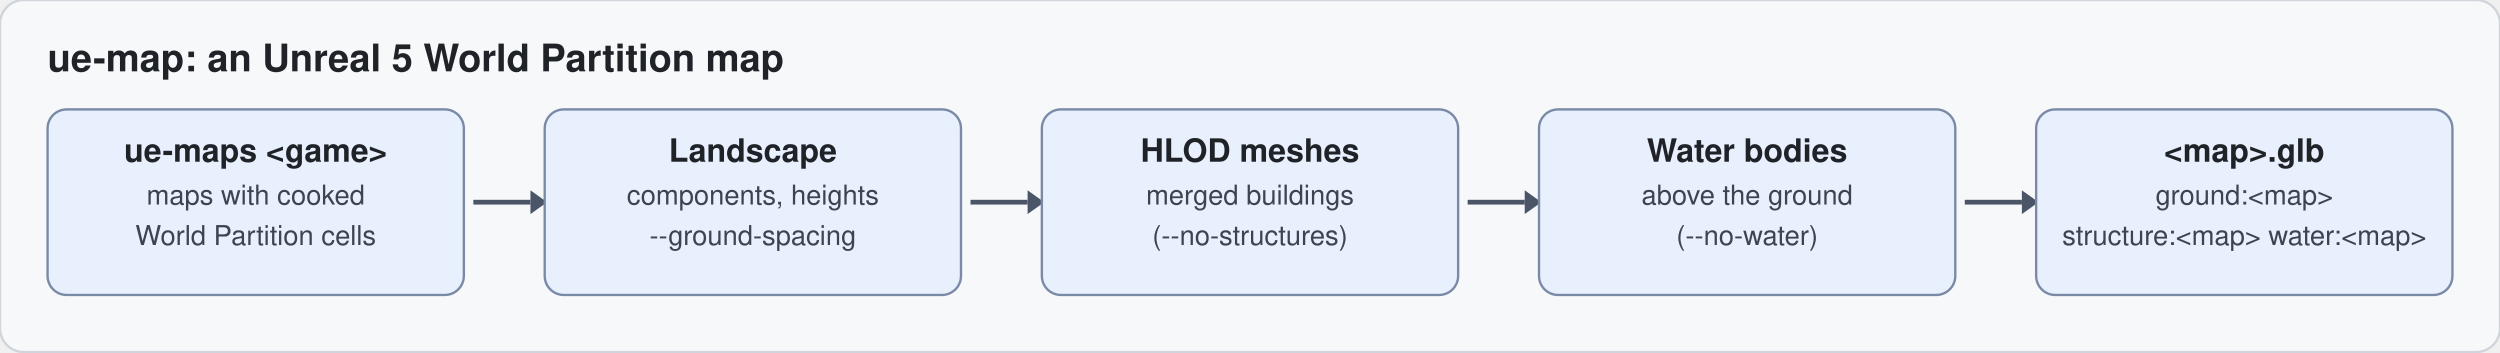
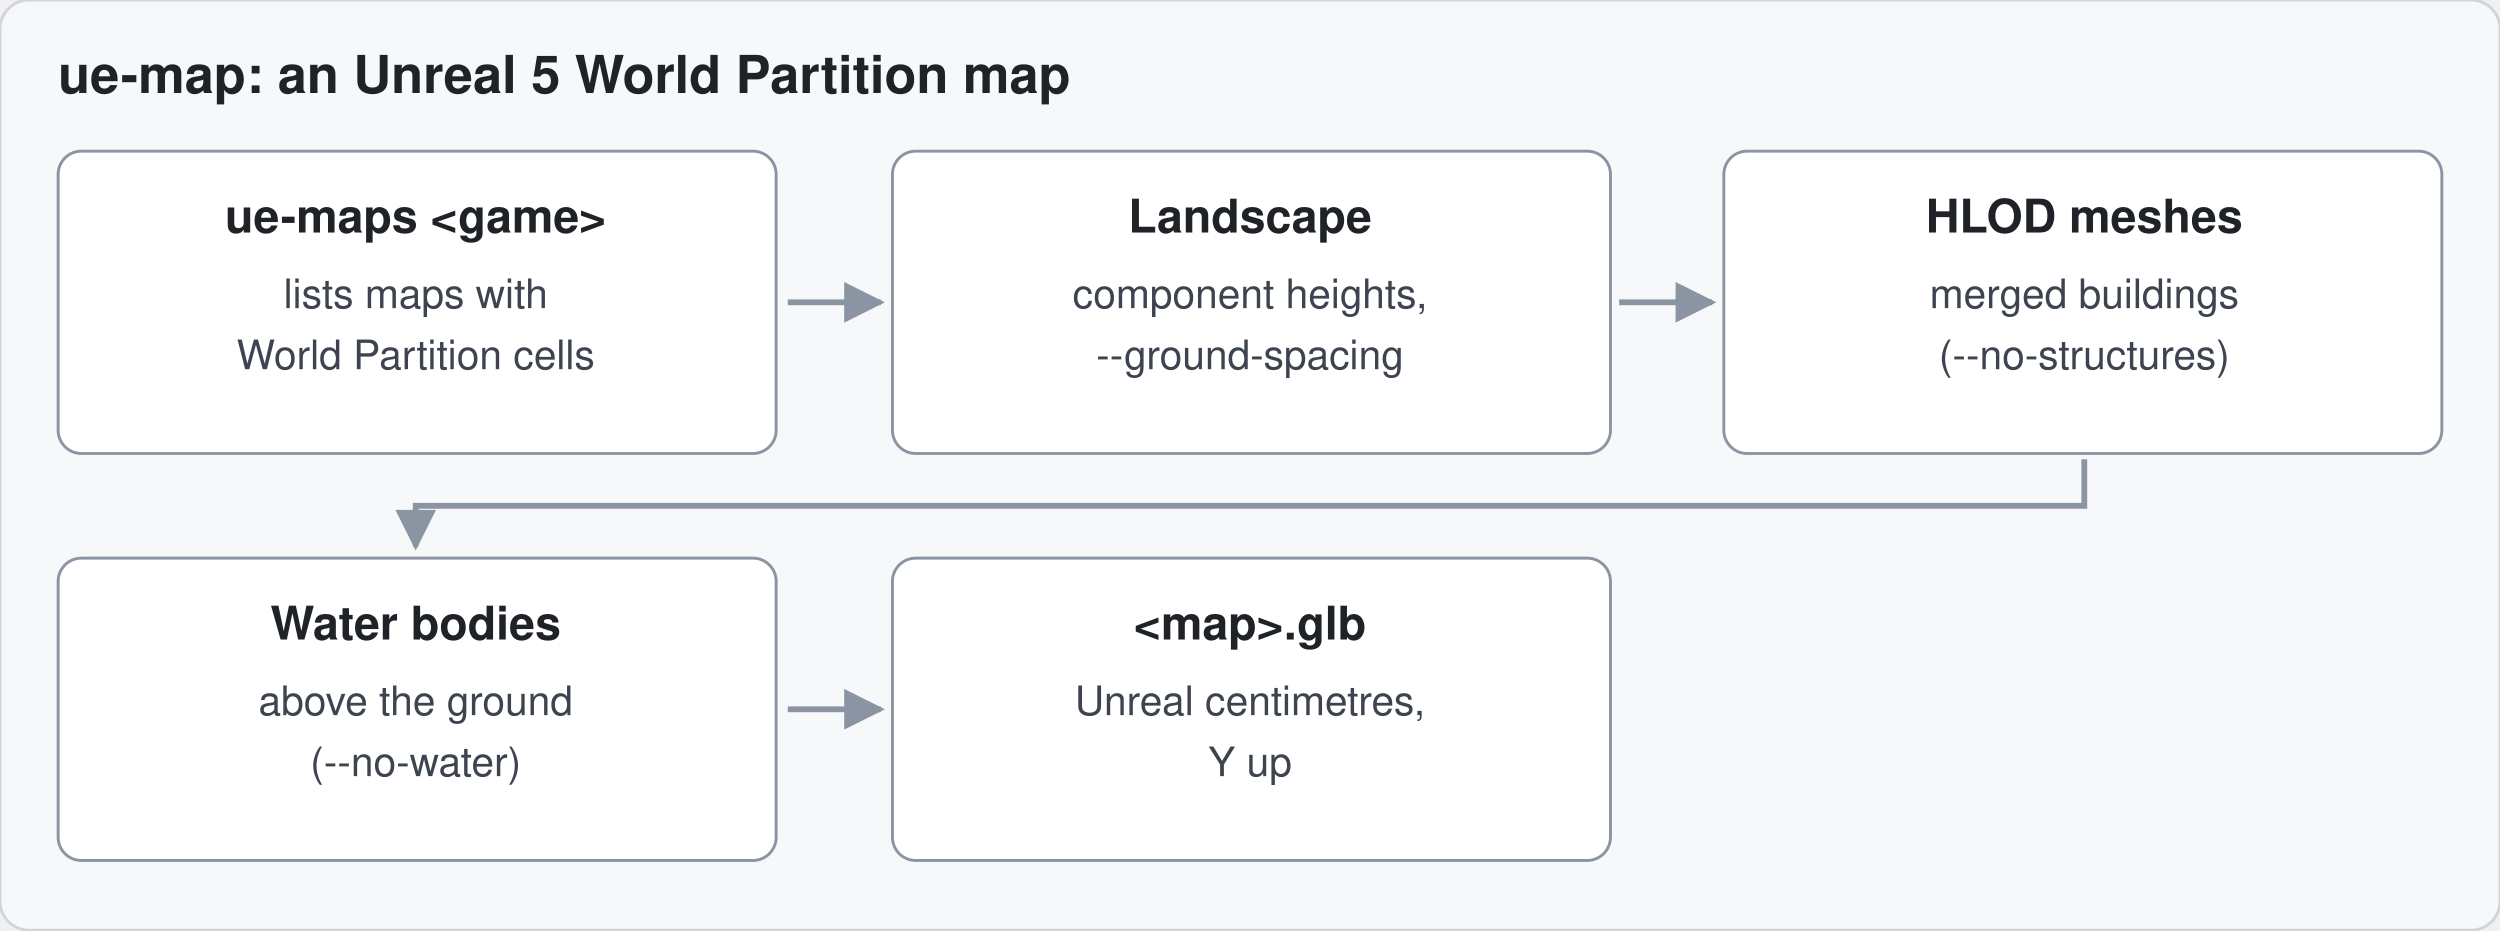
- <svg xmlns="http://www.w3.org/2000/svg" width="1051" height="148" viewBox="0 0 1051 148" role="img" aria-label="ue-map: an Unreal 5 World Partition map">
-   <rect width="1051" height="148" rx="10" fill="#f7f8fa" stroke="#d0d4db" />
-   <text x="20" y="30" font-family="Segoe UI,Helvetica,Arial,sans-serif" font-size="16" font-weight="600" fill="#1f2328">ue-map: an Unreal 5 World Partition map</text>
-   <rect x="20" y="46" width="175" height="78" rx="8" fill="#e8f0fe" stroke="#7a8aa6" />
-   <text x="107.5" y="68" font-family="Segoe UI,Helvetica,Arial,sans-serif" font-size="13.5" font-weight="600" fill="#1f2328" text-anchor="middle">ue-maps &lt;game&gt;</text>
-   <text x="107.5" y="86" font-family="Segoe UI,Helvetica,Arial,sans-serif" font-size="11.5" fill="#3d4450" text-anchor="middle">maps with cooked</text>
-   <text x="107.5" y="103" font-family="Segoe UI,Helvetica,Arial,sans-serif" font-size="11.5" fill="#3d4450" text-anchor="middle">World Partition cells</text>
-   <path d="M199 85.0 H223" stroke="#4a5568" stroke-width="2" />
-   <path d="M223 80.0 L230 85.0 L223 90.0Z" fill="#4a5568" />
-   <rect x="229" y="46" width="175" height="78" rx="8" fill="#e8f0fe" stroke="#7a8aa6" />
-   <text x="316.5" y="68" font-family="Segoe UI,Helvetica,Arial,sans-serif" font-size="13.5" font-weight="600" fill="#1f2328" text-anchor="middle">Landscape</text>
-   <text x="316.5" y="86" font-family="Segoe UI,Helvetica,Arial,sans-serif" font-size="11.5" fill="#3d4450" text-anchor="middle">components, heights</text>
-   <text x="316.5" y="103" font-family="Segoe UI,Helvetica,Arial,sans-serif" font-size="11.5" fill="#3d4450" text-anchor="middle">--ground-spacing</text>
-   <path d="M408 85.0 H432" stroke="#4a5568" stroke-width="2" />
-   <path d="M432 80.0 L439 85.0 L432 90.0Z" fill="#4a5568" />
-   <rect x="438" y="46" width="175" height="78" rx="8" fill="#e8f0fe" stroke="#7a8aa6" />
-   <text x="525.5" y="68" font-family="Segoe UI,Helvetica,Arial,sans-serif" font-size="13.5" font-weight="600" fill="#1f2328" text-anchor="middle">HLOD meshes</text>
-   <text x="525.5" y="86" font-family="Segoe UI,Helvetica,Arial,sans-serif" font-size="11.5" fill="#3d4450" text-anchor="middle">merged buildings</text>
-   <text x="525.5" y="103" font-family="Segoe UI,Helvetica,Arial,sans-serif" font-size="11.5" fill="#3d4450" text-anchor="middle">(--no-structures)</text>
-   <path d="M617 85.0 H641" stroke="#4a5568" stroke-width="2" />
-   <path d="M641 80.0 L648 85.0 L641 90.0Z" fill="#4a5568" />
-   <rect x="647" y="46" width="175" height="78" rx="8" fill="#e8f0fe" stroke="#7a8aa6" />
-   <text x="734.5" y="68" font-family="Segoe UI,Helvetica,Arial,sans-serif" font-size="13.5" font-weight="600" fill="#1f2328" text-anchor="middle">Water bodies</text>
-   <text x="734.5" y="86" font-family="Segoe UI,Helvetica,Arial,sans-serif" font-size="11.5" fill="#3d4450" text-anchor="middle">above the ground</text>
-   <text x="734.5" y="103" font-family="Segoe UI,Helvetica,Arial,sans-serif" font-size="11.5" fill="#3d4450" text-anchor="middle">(--no-water)</text>
-   <path d="M826 85.0 H850" stroke="#4a5568" stroke-width="2" />
-   <path d="M850 80.0 L857 85.0 L850 90.0Z" fill="#4a5568" />
-   <rect x="856" y="46" width="175" height="78" rx="8" fill="#e8f0fe" stroke="#7a8aa6" />
-   <text x="943.5" y="68" font-family="Segoe UI,Helvetica,Arial,sans-serif" font-size="13.5" font-weight="600" fill="#1f2328" text-anchor="middle">&lt;map&gt;.glb</text>
-   <text x="943.5" y="86" font-family="Segoe UI,Helvetica,Arial,sans-serif" font-size="11.5" fill="#3d4450" text-anchor="middle">ground:&lt;map&gt;</text>
-   <text x="943.5" y="103" font-family="Segoe UI,Helvetica,Arial,sans-serif" font-size="11.5" fill="#3d4450" text-anchor="middle">structure:&lt;map&gt; water:&lt;map&gt;</text>
+ <svg xmlns="http://www.w3.org/2000/svg" width="860" height="320" viewBox="0 0 860 320" role="img" aria-label="ue-map: an Unreal 5 World Partition map">
+   <rect width="860" height="320" rx="10" fill="#f7f8fa" stroke="#d0d4db" />
+   <defs>
+     <marker id="a" viewBox="0 0 10 10" refX="9" refY="5" markerWidth="7" markerHeight="7" orient="auto-start-reverse">
+       <path d="M0,0 L10,5 L0,10 z" fill="#8a94a3" />
+     </marker>
+   </defs>
+   <text x="20" y="32" font-family="Segoe UI,Helvetica,Arial,sans-serif" font-size="18" font-weight="600" fill="#1f2328" text-anchor="start">ue-map: an Unreal 5 World Partition map</text>
+   <rect x="20" y="52" width="247" height="104" rx="8" fill="#ffffff" stroke="#8a94a3" />
+   <text x="143" y="80" font-family="Segoe UI,Helvetica,Arial,sans-serif" font-size="16" font-weight="600" fill="#1f2328" text-anchor="middle">ue-maps &lt;game&gt;</text>
+   <text x="143" y="106" font-family="Segoe UI,Helvetica,Arial,sans-serif" font-size="14" font-weight="400" fill="#3d4450" text-anchor="middle">lists maps with</text>
+   <text x="143" y="127" font-family="Segoe UI,Helvetica,Arial,sans-serif" font-size="14" font-weight="400" fill="#3d4450" text-anchor="middle">World Partition cells</text>
+   <rect x="307" y="52" width="247" height="104" rx="8" fill="#ffffff" stroke="#8a94a3" />
+   <text x="430" y="80" font-family="Segoe UI,Helvetica,Arial,sans-serif" font-size="16" font-weight="600" fill="#1f2328" text-anchor="middle">Landscape</text>
+   <text x="430" y="106" font-family="Segoe UI,Helvetica,Arial,sans-serif" font-size="14" font-weight="400" fill="#3d4450" text-anchor="middle">component heights,</text>
+   <text x="430" y="127" font-family="Segoe UI,Helvetica,Arial,sans-serif" font-size="14" font-weight="400" fill="#3d4450" text-anchor="middle">--ground-spacing</text>
+   <rect x="593" y="52" width="247" height="104" rx="8" fill="#ffffff" stroke="#8a94a3" />
+   <text x="717" y="80" font-family="Segoe UI,Helvetica,Arial,sans-serif" font-size="16" font-weight="600" fill="#1f2328" text-anchor="middle">HLOD meshes</text>
+   <text x="717" y="106" font-family="Segoe UI,Helvetica,Arial,sans-serif" font-size="14" font-weight="400" fill="#3d4450" text-anchor="middle">merged buildings</text>
+   <text x="717" y="127" font-family="Segoe UI,Helvetica,Arial,sans-serif" font-size="14" font-weight="400" fill="#3d4450" text-anchor="middle">(--no-structures)</text>
+   <rect x="20" y="192" width="247" height="104" rx="8" fill="#ffffff" stroke="#8a94a3" />
+   <text x="143" y="220" font-family="Segoe UI,Helvetica,Arial,sans-serif" font-size="16" font-weight="600" fill="#1f2328" text-anchor="middle">Water bodies</text>
+   <text x="143" y="246" font-family="Segoe UI,Helvetica,Arial,sans-serif" font-size="14" font-weight="400" fill="#3d4450" text-anchor="middle">above the ground</text>
+   <text x="143" y="267" font-family="Segoe UI,Helvetica,Arial,sans-serif" font-size="14" font-weight="400" fill="#3d4450" text-anchor="middle">(--no-water)</text>
+   <rect x="307" y="192" width="247" height="104" rx="8" fill="#ffffff" stroke="#8a94a3" />
+   <text x="430" y="220" font-family="Segoe UI,Helvetica,Arial,sans-serif" font-size="16" font-weight="600" fill="#1f2328" text-anchor="middle">&lt;map&gt;.glb</text>
+   <text x="430" y="246" font-family="Segoe UI,Helvetica,Arial,sans-serif" font-size="14" font-weight="400" fill="#3d4450" text-anchor="middle">Unreal centimetres,</text>
+   <text x="430" y="267" font-family="Segoe UI,Helvetica,Arial,sans-serif" font-size="14" font-weight="400" fill="#3d4450" text-anchor="middle">Y up</text>
+   <line x1="271" y1="104.0" x2="303" y2="104.0" stroke="#8a94a3" stroke-width="2" marker-end="url(#a)" />
+   <line x1="557" y1="104.0" x2="589" y2="104.0" stroke="#8a94a3" stroke-width="2" marker-end="url(#a)" />
+   <path d="M717,158 V174 H143 V188" fill="none" stroke="#8a94a3" stroke-width="2" marker-end="url(#a)" />
+   <line x1="271" y1="244.0" x2="303" y2="244.0" stroke="#8a94a3" stroke-width="2" marker-end="url(#a)" />
</svg>
